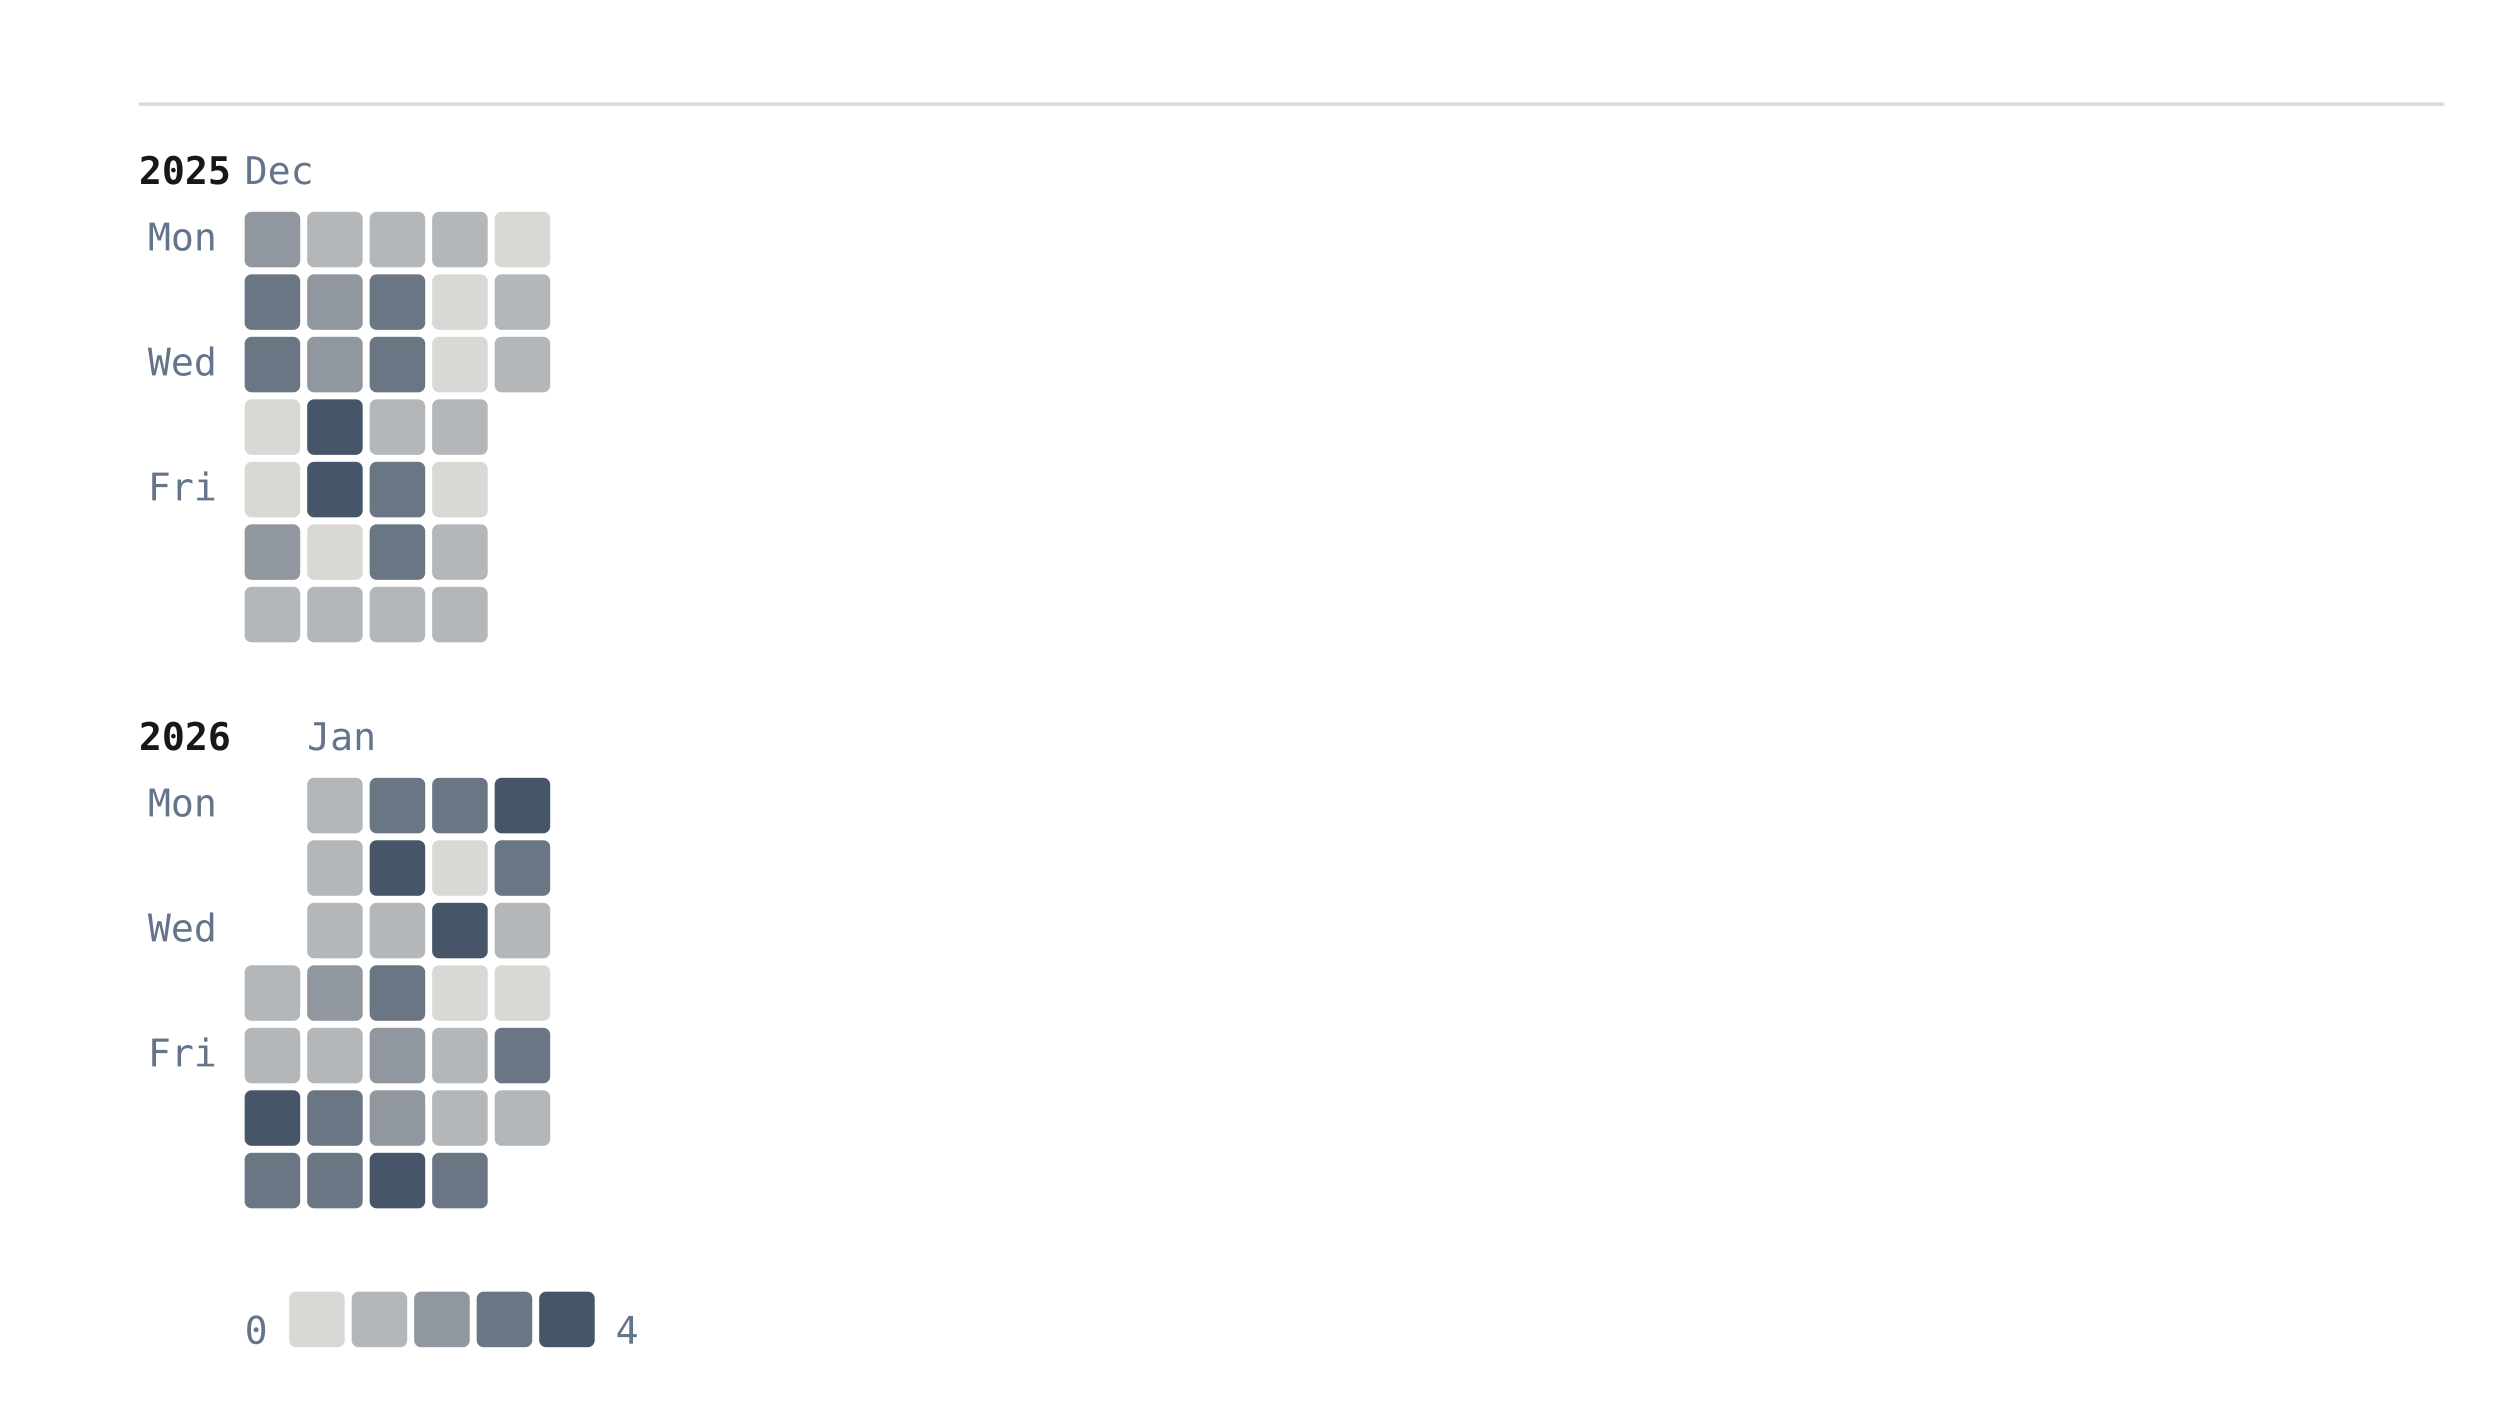
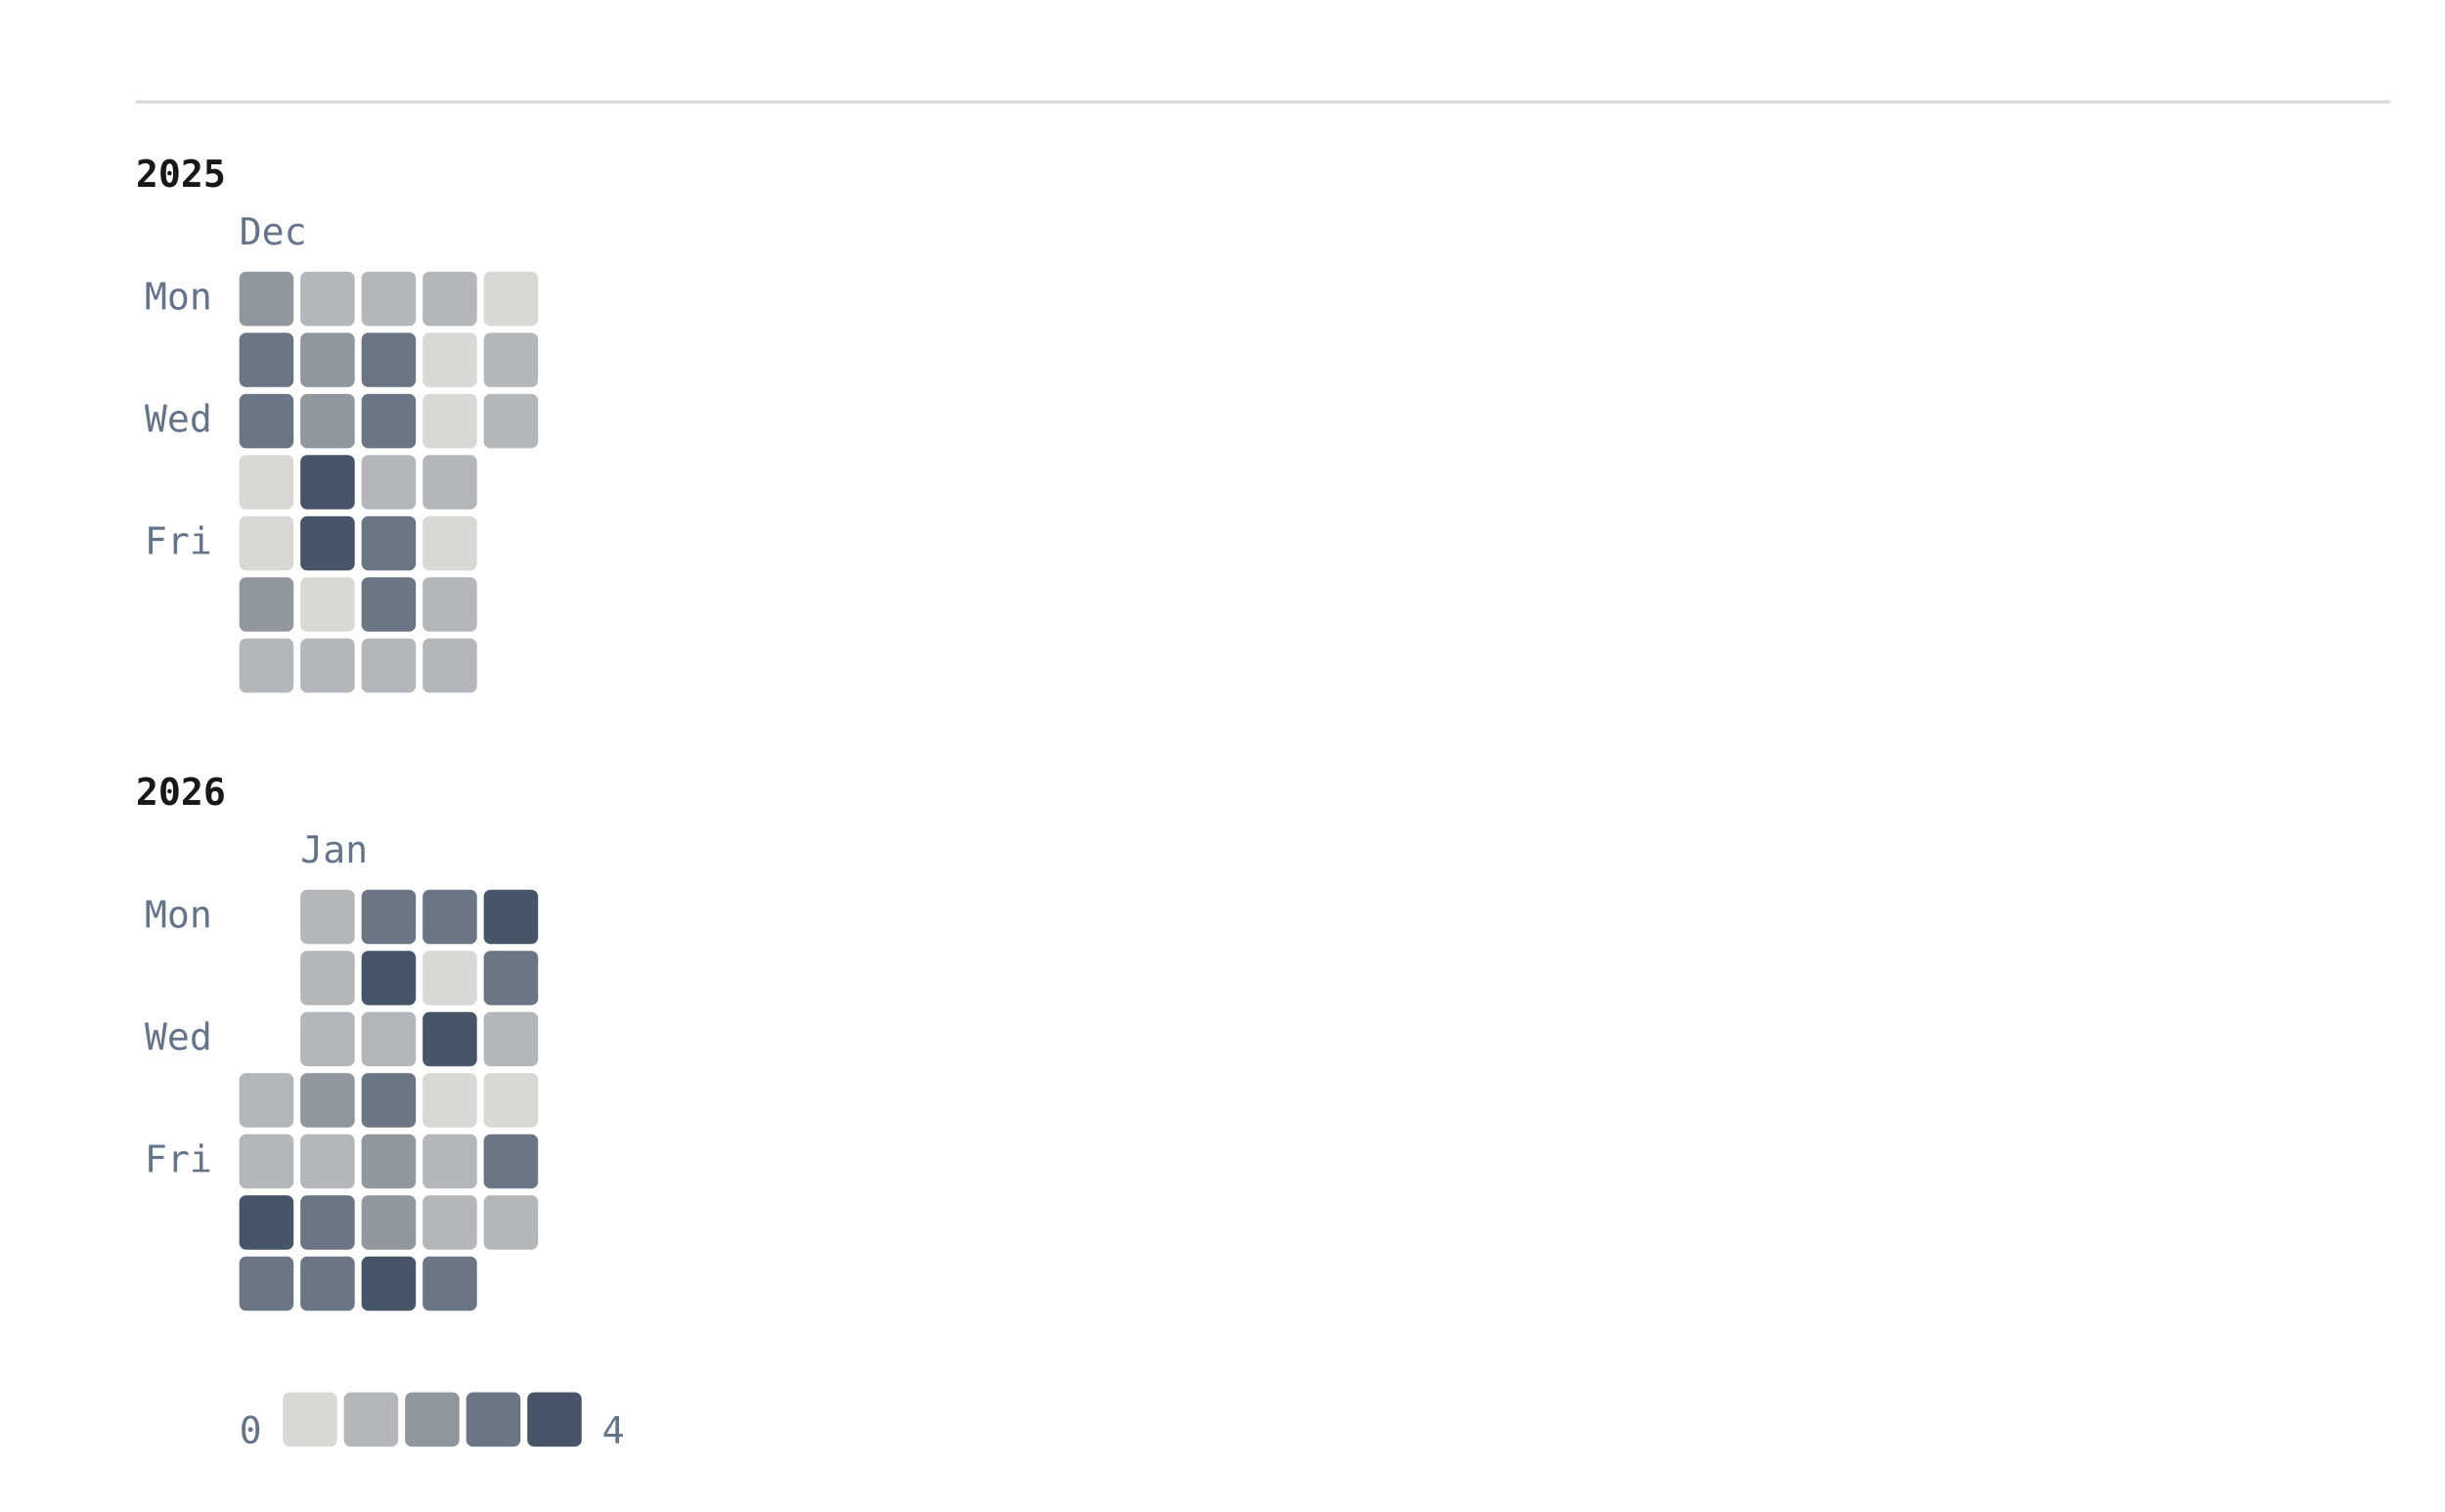
- <svg xmlns="http://www.w3.org/2000/svg" width="720" height="407" viewBox="0 0 720 407" role="img" aria-label="calendar chart: Incidents dropped over the holiday freeze, 62 rows" aria-labelledby="mv-dbbfe2668ab3a809-title" aria-describedby="mv-dbbfe2668ab3a809-desc" data-markvis="2" data-chart-type="calendar" data-id="mv-dbbfe2668ab3a809" font-family="Inter, ui-sans-serif, system-ui, -apple-system, &quot;Segoe UI&quot;, sans-serif" font-size="12">
+ <svg xmlns="http://www.w3.org/2000/svg" width="720" height="445" viewBox="0 0 720 445" role="img" aria-label="calendar chart: Incidents dropped over the holiday freeze, 62 rows" aria-labelledby="mv-dbbfe2668ab3a809-title" aria-describedby="mv-dbbfe2668ab3a809-desc" data-markvis="2" data-chart-type="calendar" data-id="mv-dbbfe2668ab3a809" font-family="Inter, ui-sans-serif, system-ui, -apple-system, &quot;Segoe UI&quot;, sans-serif" font-size="12">
  <text x="40" y="24" text-anchor="start" font-size="15" font-weight="600" letter-spacing="0.06em" fill="#18181B" />
  <line x1="40" x2="704" y1="30" y2="30" stroke="#18181B" stroke-opacity="0.16" stroke-width="1" data-title-rule="1" />
  <defs>
    <pattern id="mv-dbbfe2668ab3a809-missing" patternUnits="userSpaceOnUse" width="4" height="4">
      <rect width="4" height="4" fill="#f4f1ea" />
      <path d="M0 4 L4 0" stroke="#a8a29e" stroke-width="1" />
    </pattern>
  </defs>
  <g data-year="2025">
-     <rect x="70.46" y="61" width="16" height="16" rx="2" fill="#90979f" data-date="2025-12-01" data-y="2" />
-     <rect x="70.46" y="79" width="16" height="16" rx="2" fill="#6b7684" data-date="2025-12-02" data-y="3" />
-     <rect x="70.46" y="97" width="16" height="16" rx="2" fill="#6b7684" data-date="2025-12-03" data-y="3" />
-     <rect x="70.46" y="115" width="16" height="16" rx="2" fill="#d8d8d5" data-date="2025-12-04" data-y="0" />
-     <rect x="70.46" y="133" width="16" height="16" rx="2" fill="#d8d8d5" data-date="2025-12-05" data-y="0" />
-     <rect x="70.46" y="151" width="16" height="16" rx="2" fill="#90979f" data-date="2025-12-06" data-y="2" />
-     <rect x="70.46" y="169" width="16" height="16" rx="2" fill="#b4b7ba" data-date="2025-12-07" data-y="1" />
-     <rect x="88.46" y="61" width="16" height="16" rx="2" fill="#b4b7ba" data-date="2025-12-08" data-y="1" />
-     <rect x="88.46" y="79" width="16" height="16" rx="2" fill="#90979f" data-date="2025-12-09" data-y="2" />
-     <rect x="88.46" y="97" width="16" height="16" rx="2" fill="#90979f" data-date="2025-12-10" data-y="2" />
-     <rect x="88.46" y="115" width="16" height="16" rx="2" fill="#475569" data-date="2025-12-11" data-y="4" />
-     <rect x="88.46" y="133" width="16" height="16" rx="2" fill="#475569" data-date="2025-12-12" data-y="4" />
-     <rect x="88.46" y="151" width="16" height="16" rx="2" fill="#d8d8d5" data-date="2025-12-13" data-y="0" />
-     <rect x="88.46" y="169" width="16" height="16" rx="2" fill="#b4b7ba" data-date="2025-12-14" data-y="1" />
-     <rect x="106.46" y="61" width="16" height="16" rx="2" fill="#b4b7ba" data-date="2025-12-15" data-y="1" />
-     <rect x="106.46" y="79" width="16" height="16" rx="2" fill="#6b7684" data-date="2025-12-16" data-y="3" />
-     <rect x="106.46" y="97" width="16" height="16" rx="2" fill="#6b7684" data-date="2025-12-17" data-y="3" />
-     <rect x="106.46" y="115" width="16" height="16" rx="2" fill="#b4b7ba" data-date="2025-12-18" data-y="1" />
-     <rect x="106.46" y="133" width="16" height="16" rx="2" fill="#6b7684" data-date="2025-12-19" data-y="3" />
-     <rect x="106.46" y="151" width="16" height="16" rx="2" fill="#6b7684" data-date="2025-12-20" data-y="3" />
-     <rect x="106.46" y="169" width="16" height="16" rx="2" fill="#b4b7ba" data-date="2025-12-21" data-y="1" />
-     <rect x="124.46" y="61" width="16" height="16" rx="2" fill="#b4b7ba" data-date="2025-12-22" data-y="1" />
-     <rect x="124.46" y="79" width="16" height="16" rx="2" fill="#d8d8d5" data-date="2025-12-23" data-y="0" />
-     <rect x="124.46" y="97" width="16" height="16" rx="2" fill="#d8d8d5" data-date="2025-12-24" data-y="0" />
-     <rect x="124.46" y="115" width="16" height="16" rx="2" fill="#b4b7ba" data-date="2025-12-25" data-y="1" />
-     <rect x="124.46" y="133" width="16" height="16" rx="2" fill="#d8d8d5" data-date="2025-12-26" data-y="0" />
-     <rect x="124.46" y="151" width="16" height="16" rx="2" fill="#b4b7ba" data-date="2025-12-27" data-y="1" />
-     <rect x="124.46" y="169" width="16" height="16" rx="2" fill="#b4b7ba" data-date="2025-12-28" data-y="1" />
-     <rect x="142.46" y="61" width="16" height="16" rx="2" fill="#d8d8d5" data-date="2025-12-29" data-y="0" />
-     <rect x="142.46" y="79" width="16" height="16" rx="2" fill="#b4b7ba" data-date="2025-12-30" data-y="1" />
-     <rect x="142.46" y="97" width="16" height="16" rx="2" fill="#b4b7ba" data-date="2025-12-31" data-y="1" />
+     <rect x="70.46" y="80" width="16" height="16" rx="2" fill="#90979f" data-date="2025-12-01" data-y="2" />
+     <rect x="70.46" y="98" width="16" height="16" rx="2" fill="#6b7684" data-date="2025-12-02" data-y="3" />
+     <rect x="70.46" y="116" width="16" height="16" rx="2" fill="#6b7684" data-date="2025-12-03" data-y="3" />
+     <rect x="70.46" y="134" width="16" height="16" rx="2" fill="#d8d8d5" data-date="2025-12-04" data-y="0" />
+     <rect x="70.46" y="152" width="16" height="16" rx="2" fill="#d8d8d5" data-date="2025-12-05" data-y="0" />
+     <rect x="70.46" y="170" width="16" height="16" rx="2" fill="#90979f" data-date="2025-12-06" data-y="2" />
+     <rect x="70.46" y="188" width="16" height="16" rx="2" fill="#b4b7ba" data-date="2025-12-07" data-y="1" />
+     <rect x="88.46" y="80" width="16" height="16" rx="2" fill="#b4b7ba" data-date="2025-12-08" data-y="1" />
+     <rect x="88.46" y="98" width="16" height="16" rx="2" fill="#90979f" data-date="2025-12-09" data-y="2" />
+     <rect x="88.46" y="116" width="16" height="16" rx="2" fill="#90979f" data-date="2025-12-10" data-y="2" />
+     <rect x="88.46" y="134" width="16" height="16" rx="2" fill="#475569" data-date="2025-12-11" data-y="4" />
+     <rect x="88.46" y="152" width="16" height="16" rx="2" fill="#475569" data-date="2025-12-12" data-y="4" />
+     <rect x="88.46" y="170" width="16" height="16" rx="2" fill="#d8d8d5" data-date="2025-12-13" data-y="0" />
+     <rect x="88.46" y="188" width="16" height="16" rx="2" fill="#b4b7ba" data-date="2025-12-14" data-y="1" />
+     <rect x="106.46" y="80" width="16" height="16" rx="2" fill="#b4b7ba" data-date="2025-12-15" data-y="1" />
+     <rect x="106.46" y="98" width="16" height="16" rx="2" fill="#6b7684" data-date="2025-12-16" data-y="3" />
+     <rect x="106.46" y="116" width="16" height="16" rx="2" fill="#6b7684" data-date="2025-12-17" data-y="3" />
+     <rect x="106.46" y="134" width="16" height="16" rx="2" fill="#b4b7ba" data-date="2025-12-18" data-y="1" />
+     <rect x="106.46" y="152" width="16" height="16" rx="2" fill="#6b7684" data-date="2025-12-19" data-y="3" />
+     <rect x="106.46" y="170" width="16" height="16" rx="2" fill="#6b7684" data-date="2025-12-20" data-y="3" />
+     <rect x="106.46" y="188" width="16" height="16" rx="2" fill="#b4b7ba" data-date="2025-12-21" data-y="1" />
+     <rect x="124.46" y="80" width="16" height="16" rx="2" fill="#b4b7ba" data-date="2025-12-22" data-y="1" />
+     <rect x="124.46" y="98" width="16" height="16" rx="2" fill="#d8d8d5" data-date="2025-12-23" data-y="0" />
+     <rect x="124.46" y="116" width="16" height="16" rx="2" fill="#d8d8d5" data-date="2025-12-24" data-y="0" />
+     <rect x="124.46" y="134" width="16" height="16" rx="2" fill="#b4b7ba" data-date="2025-12-25" data-y="1" />
+     <rect x="124.46" y="152" width="16" height="16" rx="2" fill="#d8d8d5" data-date="2025-12-26" data-y="0" />
+     <rect x="124.46" y="170" width="16" height="16" rx="2" fill="#b4b7ba" data-date="2025-12-27" data-y="1" />
+     <rect x="124.46" y="188" width="16" height="16" rx="2" fill="#b4b7ba" data-date="2025-12-28" data-y="1" />
+     <rect x="142.46" y="80" width="16" height="16" rx="2" fill="#d8d8d5" data-date="2025-12-29" data-y="0" />
+     <rect x="142.46" y="98" width="16" height="16" rx="2" fill="#b4b7ba" data-date="2025-12-30" data-y="1" />
+     <rect x="142.46" y="116" width="16" height="16" rx="2" fill="#b4b7ba" data-date="2025-12-31" data-y="1" />
  </g>
  <g data-year="2026">
-     <rect x="70.46" y="278" width="16" height="16" rx="2" fill="#b4b7ba" data-date="2026-01-01" data-y="1" />
-     <rect x="70.46" y="296" width="16" height="16" rx="2" fill="#b4b7ba" data-date="2026-01-02" data-y="1" />
-     <rect x="70.46" y="314" width="16" height="16" rx="2" fill="#475569" data-date="2026-01-03" data-y="4" />
-     <rect x="70.46" y="332" width="16" height="16" rx="2" fill="#6b7684" data-date="2026-01-04" data-y="3" />
-     <rect x="88.46" y="224" width="16" height="16" rx="2" fill="#b4b7ba" data-date="2026-01-05" data-y="1" />
-     <rect x="88.46" y="242" width="16" height="16" rx="2" fill="#b4b7ba" data-date="2026-01-06" data-y="1" />
-     <rect x="88.46" y="260" width="16" height="16" rx="2" fill="#b4b7ba" data-date="2026-01-07" data-y="1" />
-     <rect x="88.46" y="278" width="16" height="16" rx="2" fill="#90979f" data-date="2026-01-08" data-y="2" />
-     <rect x="88.46" y="296" width="16" height="16" rx="2" fill="#b4b7ba" data-date="2026-01-09" data-y="1" />
-     <rect x="88.46" y="314" width="16" height="16" rx="2" fill="#6b7684" data-date="2026-01-10" data-y="3" />
-     <rect x="88.46" y="332" width="16" height="16" rx="2" fill="#6b7684" data-date="2026-01-11" data-y="3" />
-     <rect x="106.46" y="224" width="16" height="16" rx="2" fill="#6b7684" data-date="2026-01-12" data-y="3" />
-     <rect x="106.46" y="242" width="16" height="16" rx="2" fill="#475569" data-date="2026-01-13" data-y="4" />
-     <rect x="106.46" y="260" width="16" height="16" rx="2" fill="#b4b7ba" data-date="2026-01-14" data-y="1" />
-     <rect x="106.46" y="278" width="16" height="16" rx="2" fill="#6b7684" data-date="2026-01-15" data-y="3" />
-     <rect x="106.46" y="296" width="16" height="16" rx="2" fill="#90979f" data-date="2026-01-16" data-y="2" />
-     <rect x="106.46" y="314" width="16" height="16" rx="2" fill="#90979f" data-date="2026-01-17" data-y="2" />
-     <rect x="106.46" y="332" width="16" height="16" rx="2" fill="#475569" data-date="2026-01-18" data-y="4" />
-     <rect x="124.46" y="224" width="16" height="16" rx="2" fill="#6b7684" data-date="2026-01-19" data-y="3" />
-     <rect x="124.46" y="242" width="16" height="16" rx="2" fill="#d8d8d5" data-date="2026-01-20" data-y="0" />
-     <rect x="124.46" y="260" width="16" height="16" rx="2" fill="#475569" data-date="2026-01-21" data-y="4" />
-     <rect x="124.46" y="278" width="16" height="16" rx="2" fill="#d8d8d5" data-date="2026-01-22" data-y="0" />
-     <rect x="124.46" y="296" width="16" height="16" rx="2" fill="#b4b7ba" data-date="2026-01-23" data-y="1" />
-     <rect x="124.46" y="314" width="16" height="16" rx="2" fill="#b4b7ba" data-date="2026-01-24" data-y="1" />
-     <rect x="124.46" y="332" width="16" height="16" rx="2" fill="#6b7684" data-date="2026-01-25" data-y="3" />
-     <rect x="142.46" y="224" width="16" height="16" rx="2" fill="#475569" data-date="2026-01-26" data-y="4" />
-     <rect x="142.46" y="242" width="16" height="16" rx="2" fill="#6b7684" data-date="2026-01-27" data-y="3" />
-     <rect x="142.46" y="260" width="16" height="16" rx="2" fill="#b4b7ba" data-date="2026-01-28" data-y="1" />
-     <rect x="142.46" y="278" width="16" height="16" rx="2" fill="#d8d8d5" data-date="2026-01-29" data-y="0" />
-     <rect x="142.46" y="296" width="16" height="16" rx="2" fill="#6b7684" data-date="2026-01-30" data-y="3" />
-     <rect x="142.46" y="314" width="16" height="16" rx="2" fill="#b4b7ba" data-date="2026-01-31" data-y="1" />
+     <rect x="70.46" y="316" width="16" height="16" rx="2" fill="#b4b7ba" data-date="2026-01-01" data-y="1" />
+     <rect x="70.46" y="334" width="16" height="16" rx="2" fill="#b4b7ba" data-date="2026-01-02" data-y="1" />
+     <rect x="70.46" y="352" width="16" height="16" rx="2" fill="#475569" data-date="2026-01-03" data-y="4" />
+     <rect x="70.46" y="370" width="16" height="16" rx="2" fill="#6b7684" data-date="2026-01-04" data-y="3" />
+     <rect x="88.46" y="262" width="16" height="16" rx="2" fill="#b4b7ba" data-date="2026-01-05" data-y="1" />
+     <rect x="88.46" y="280" width="16" height="16" rx="2" fill="#b4b7ba" data-date="2026-01-06" data-y="1" />
+     <rect x="88.46" y="298" width="16" height="16" rx="2" fill="#b4b7ba" data-date="2026-01-07" data-y="1" />
+     <rect x="88.46" y="316" width="16" height="16" rx="2" fill="#90979f" data-date="2026-01-08" data-y="2" />
+     <rect x="88.46" y="334" width="16" height="16" rx="2" fill="#b4b7ba" data-date="2026-01-09" data-y="1" />
+     <rect x="88.46" y="352" width="16" height="16" rx="2" fill="#6b7684" data-date="2026-01-10" data-y="3" />
+     <rect x="88.46" y="370" width="16" height="16" rx="2" fill="#6b7684" data-date="2026-01-11" data-y="3" />
+     <rect x="106.46" y="262" width="16" height="16" rx="2" fill="#6b7684" data-date="2026-01-12" data-y="3" />
+     <rect x="106.46" y="280" width="16" height="16" rx="2" fill="#475569" data-date="2026-01-13" data-y="4" />
+     <rect x="106.46" y="298" width="16" height="16" rx="2" fill="#b4b7ba" data-date="2026-01-14" data-y="1" />
+     <rect x="106.46" y="316" width="16" height="16" rx="2" fill="#6b7684" data-date="2026-01-15" data-y="3" />
+     <rect x="106.46" y="334" width="16" height="16" rx="2" fill="#90979f" data-date="2026-01-16" data-y="2" />
+     <rect x="106.46" y="352" width="16" height="16" rx="2" fill="#90979f" data-date="2026-01-17" data-y="2" />
+     <rect x="106.46" y="370" width="16" height="16" rx="2" fill="#475569" data-date="2026-01-18" data-y="4" />
+     <rect x="124.46" y="262" width="16" height="16" rx="2" fill="#6b7684" data-date="2026-01-19" data-y="3" />
+     <rect x="124.46" y="280" width="16" height="16" rx="2" fill="#d8d8d5" data-date="2026-01-20" data-y="0" />
+     <rect x="124.46" y="298" width="16" height="16" rx="2" fill="#475569" data-date="2026-01-21" data-y="4" />
+     <rect x="124.46" y="316" width="16" height="16" rx="2" fill="#d8d8d5" data-date="2026-01-22" data-y="0" />
+     <rect x="124.46" y="334" width="16" height="16" rx="2" fill="#b4b7ba" data-date="2026-01-23" data-y="1" />
+     <rect x="124.46" y="352" width="16" height="16" rx="2" fill="#b4b7ba" data-date="2026-01-24" data-y="1" />
+     <rect x="124.46" y="370" width="16" height="16" rx="2" fill="#6b7684" data-date="2026-01-25" data-y="3" />
+     <rect x="142.46" y="262" width="16" height="16" rx="2" fill="#475569" data-date="2026-01-26" data-y="4" />
+     <rect x="142.46" y="280" width="16" height="16" rx="2" fill="#6b7684" data-date="2026-01-27" data-y="3" />
+     <rect x="142.46" y="298" width="16" height="16" rx="2" fill="#b4b7ba" data-date="2026-01-28" data-y="1" />
+     <rect x="142.46" y="316" width="16" height="16" rx="2" fill="#d8d8d5" data-date="2026-01-29" data-y="0" />
+     <rect x="142.46" y="334" width="16" height="16" rx="2" fill="#6b7684" data-date="2026-01-30" data-y="3" />
+     <rect x="142.46" y="352" width="16" height="16" rx="2" fill="#b4b7ba" data-date="2026-01-31" data-y="1" />
  </g>
-   <rect x="83.28" y="372" width="16" height="16" rx="2" fill="#d8d8d5" data-key-step="0" />
-   <rect x="101.28" y="372" width="16" height="16" rx="2" fill="#b4b7ba" data-key-step="1" />
-   <rect x="119.28" y="372" width="16" height="16" rx="2" fill="#90979f" data-key-step="2" />
-   <rect x="137.28" y="372" width="16" height="16" rx="2" fill="#6b7684" data-key-step="3" />
-   <rect x="155.28" y="372" width="16" height="16" rx="2" fill="#475569" data-key-step="4" />
+   <rect x="83.28" y="410" width="16" height="16" rx="2" fill="#d8d8d5" data-key-step="0" />
+   <rect x="101.28" y="410" width="16" height="16" rx="2" fill="#b4b7ba" data-key-step="1" />
+   <rect x="119.28" y="410" width="16" height="16" rx="2" fill="#90979f" data-key-step="2" />
+   <rect x="137.28" y="410" width="16" height="16" rx="2" fill="#6b7684" data-key-step="3" />
+   <rect x="155.28" y="410" width="16" height="16" rx="2" fill="#475569" data-key-step="4" />
  <g fill="#64748B" font-size="11" font-family="ui-monospace, SFMono-Regular, Menlo, Consolas, monospace" font-weight="400">
-     <text x="40" y="53" font-weight="600" fill="#18181B" data-year="2025">2025</text>
-     <text x="70.46" y="53" data-month="Dec">Dec</text>
-     <text x="62.46" y="69" text-anchor="end" dominant-baseline="middle">Mon</text>
-     <text x="62.46" y="105" text-anchor="end" dominant-baseline="middle">Wed</text>
-     <text x="62.46" y="141" text-anchor="end" dominant-baseline="middle">Fri</text>
-     <text x="40" y="216" font-weight="600" fill="#18181B" data-year="2026">2026</text>
-     <text x="88.46" y="216" data-month="Jan">Jan</text>
-     <text x="62.46" y="232" text-anchor="end" dominant-baseline="middle">Mon</text>
-     <text x="62.46" y="268" text-anchor="end" dominant-baseline="middle">Wed</text>
-     <text x="62.46" y="304" text-anchor="end" dominant-baseline="middle">Fri</text>
-     <text x="70.46" y="387" data-key="low">0</text>
-     <text x="177.28" y="387" data-key="high">4</text>
+     <text x="40" y="55" font-weight="600" fill="#18181B" data-year="2025">2025</text>
+     <text x="70.46" y="72" data-month="Dec">Dec</text>
+     <text x="62.46" y="88" text-anchor="end" dominant-baseline="middle">Mon</text>
+     <text x="62.46" y="124" text-anchor="end" dominant-baseline="middle">Wed</text>
+     <text x="62.46" y="160" text-anchor="end" dominant-baseline="middle">Fri</text>
+     <text x="40" y="237" font-weight="600" fill="#18181B" data-year="2026">2026</text>
+     <text x="88.46" y="254" data-month="Jan">Jan</text>
+     <text x="62.46" y="270" text-anchor="end" dominant-baseline="middle">Mon</text>
+     <text x="62.46" y="306" text-anchor="end" dominant-baseline="middle">Wed</text>
+     <text x="62.46" y="342" text-anchor="end" dominant-baseline="middle">Fri</text>
+     <text x="70.46" y="425" data-key="low">0</text>
+     <text x="177.28" y="425" data-key="high">4</text>
  </g>
</svg>
